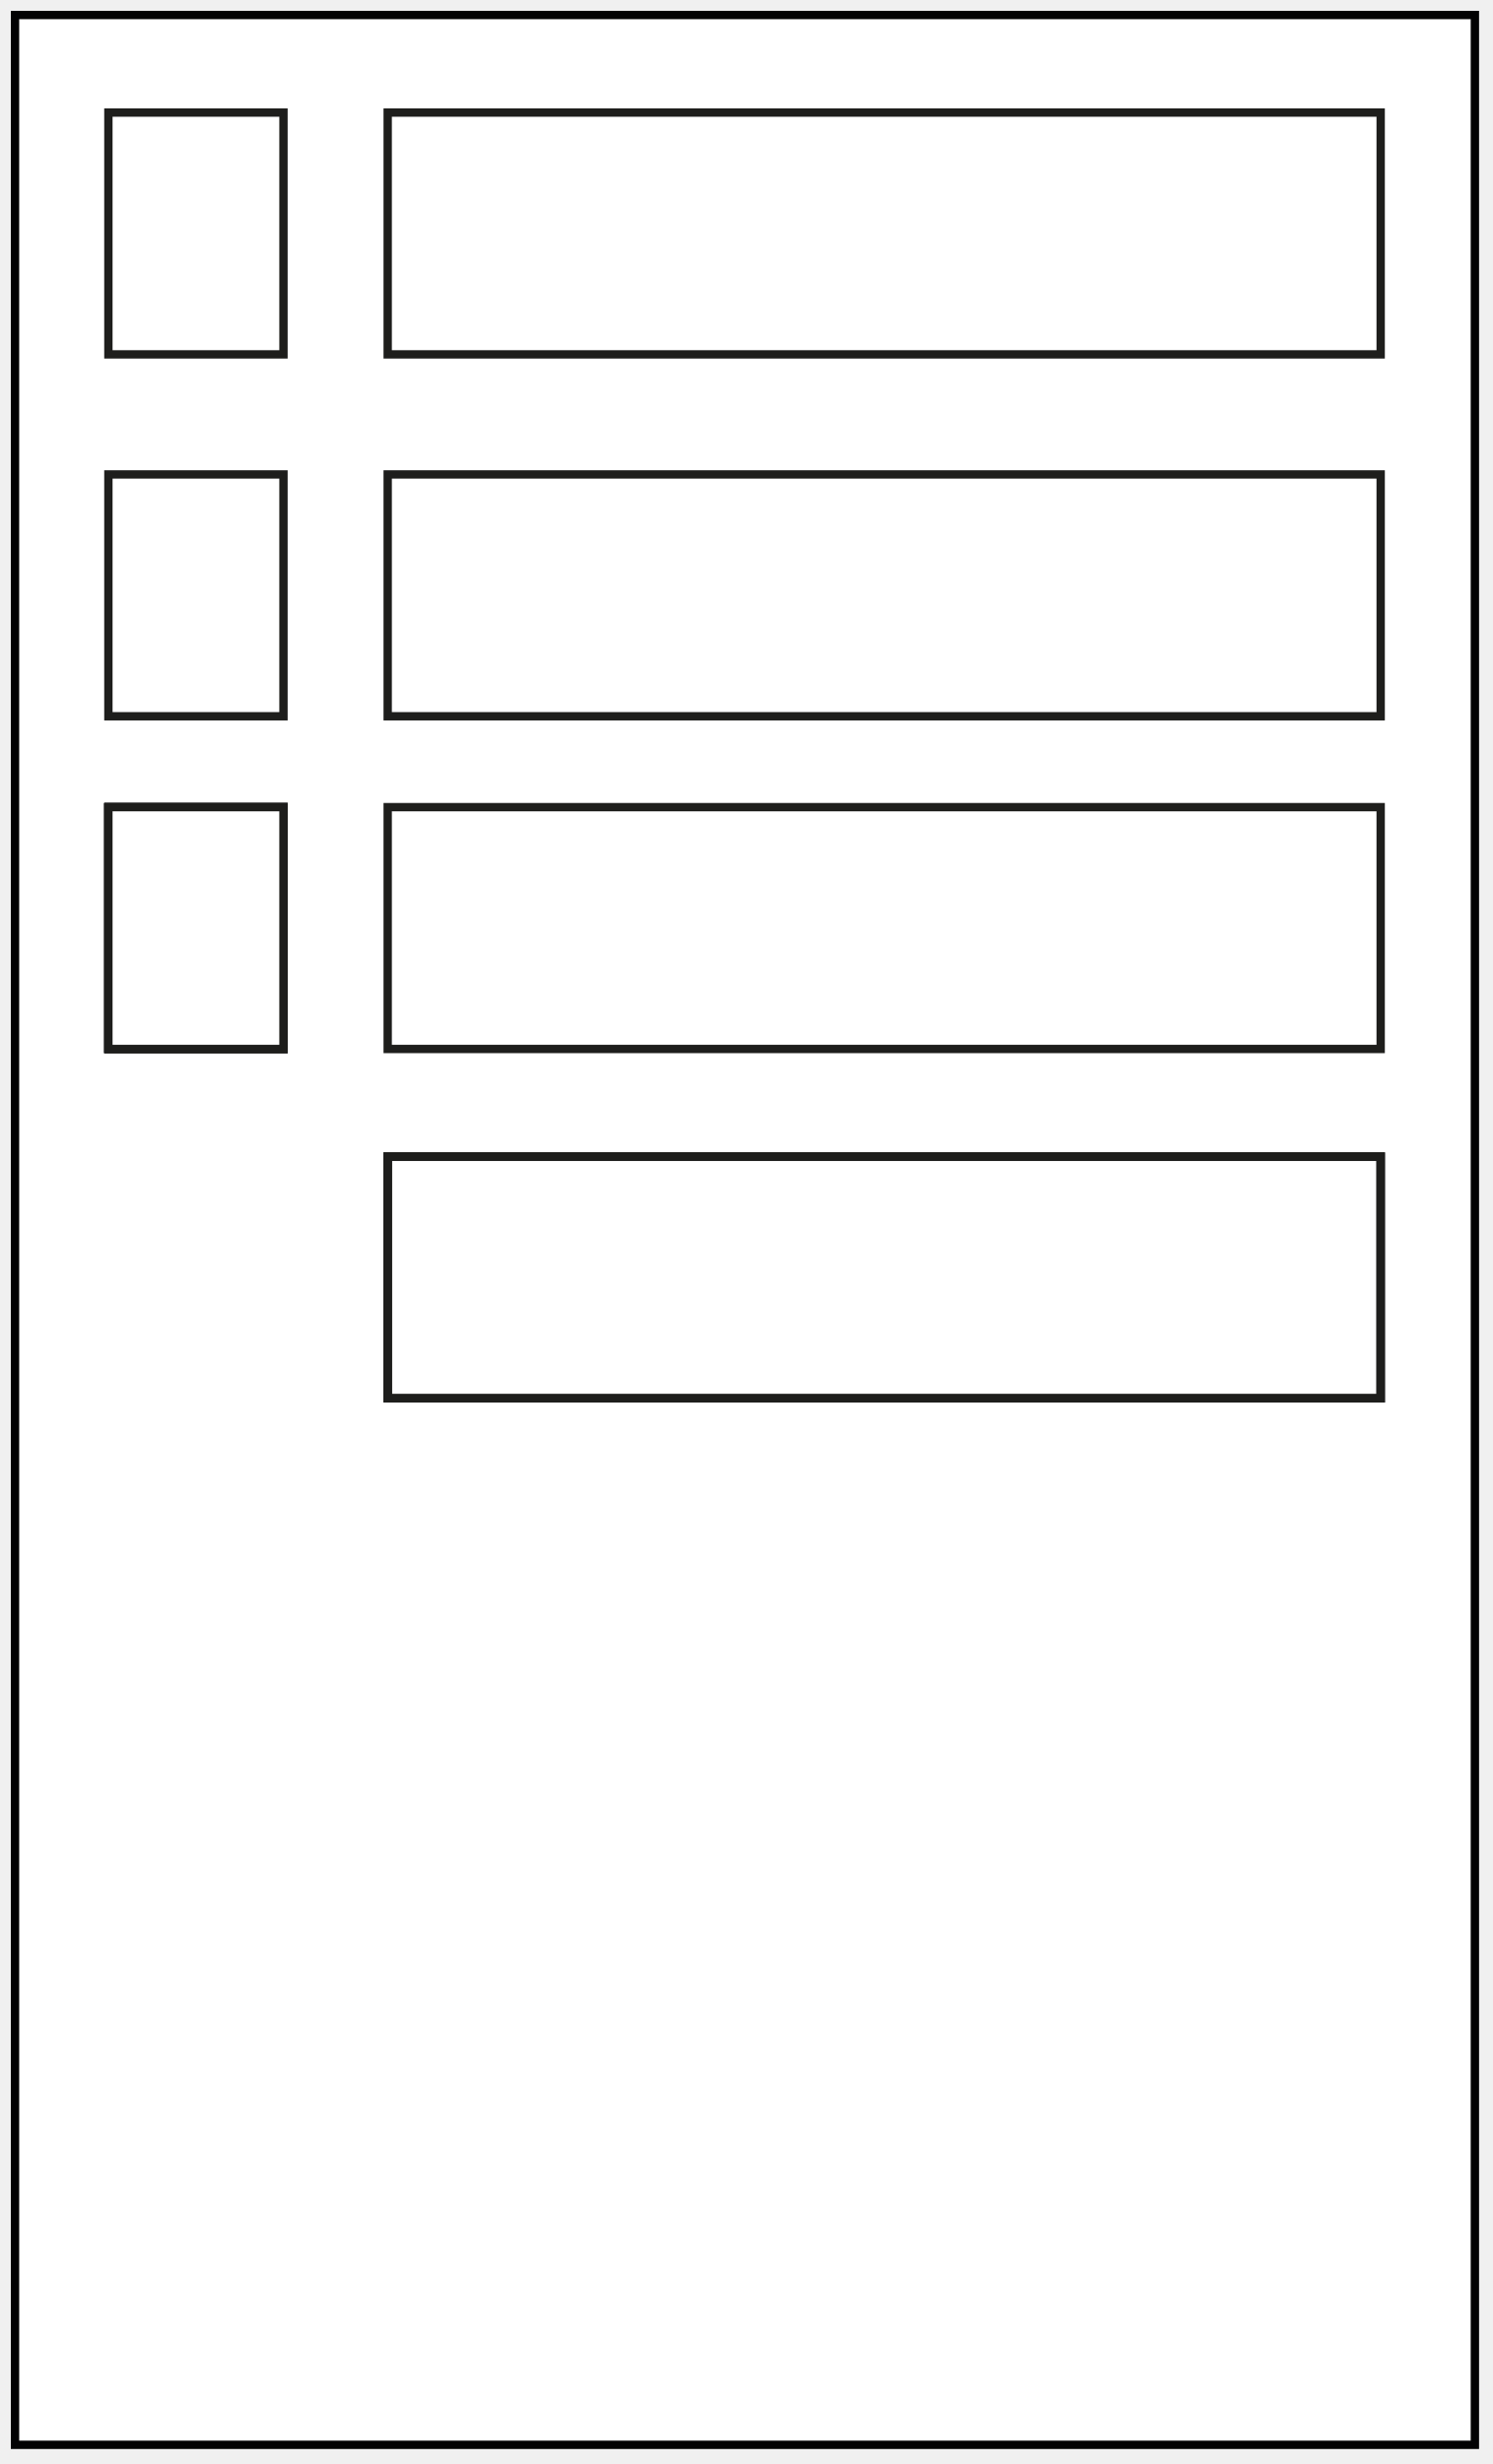
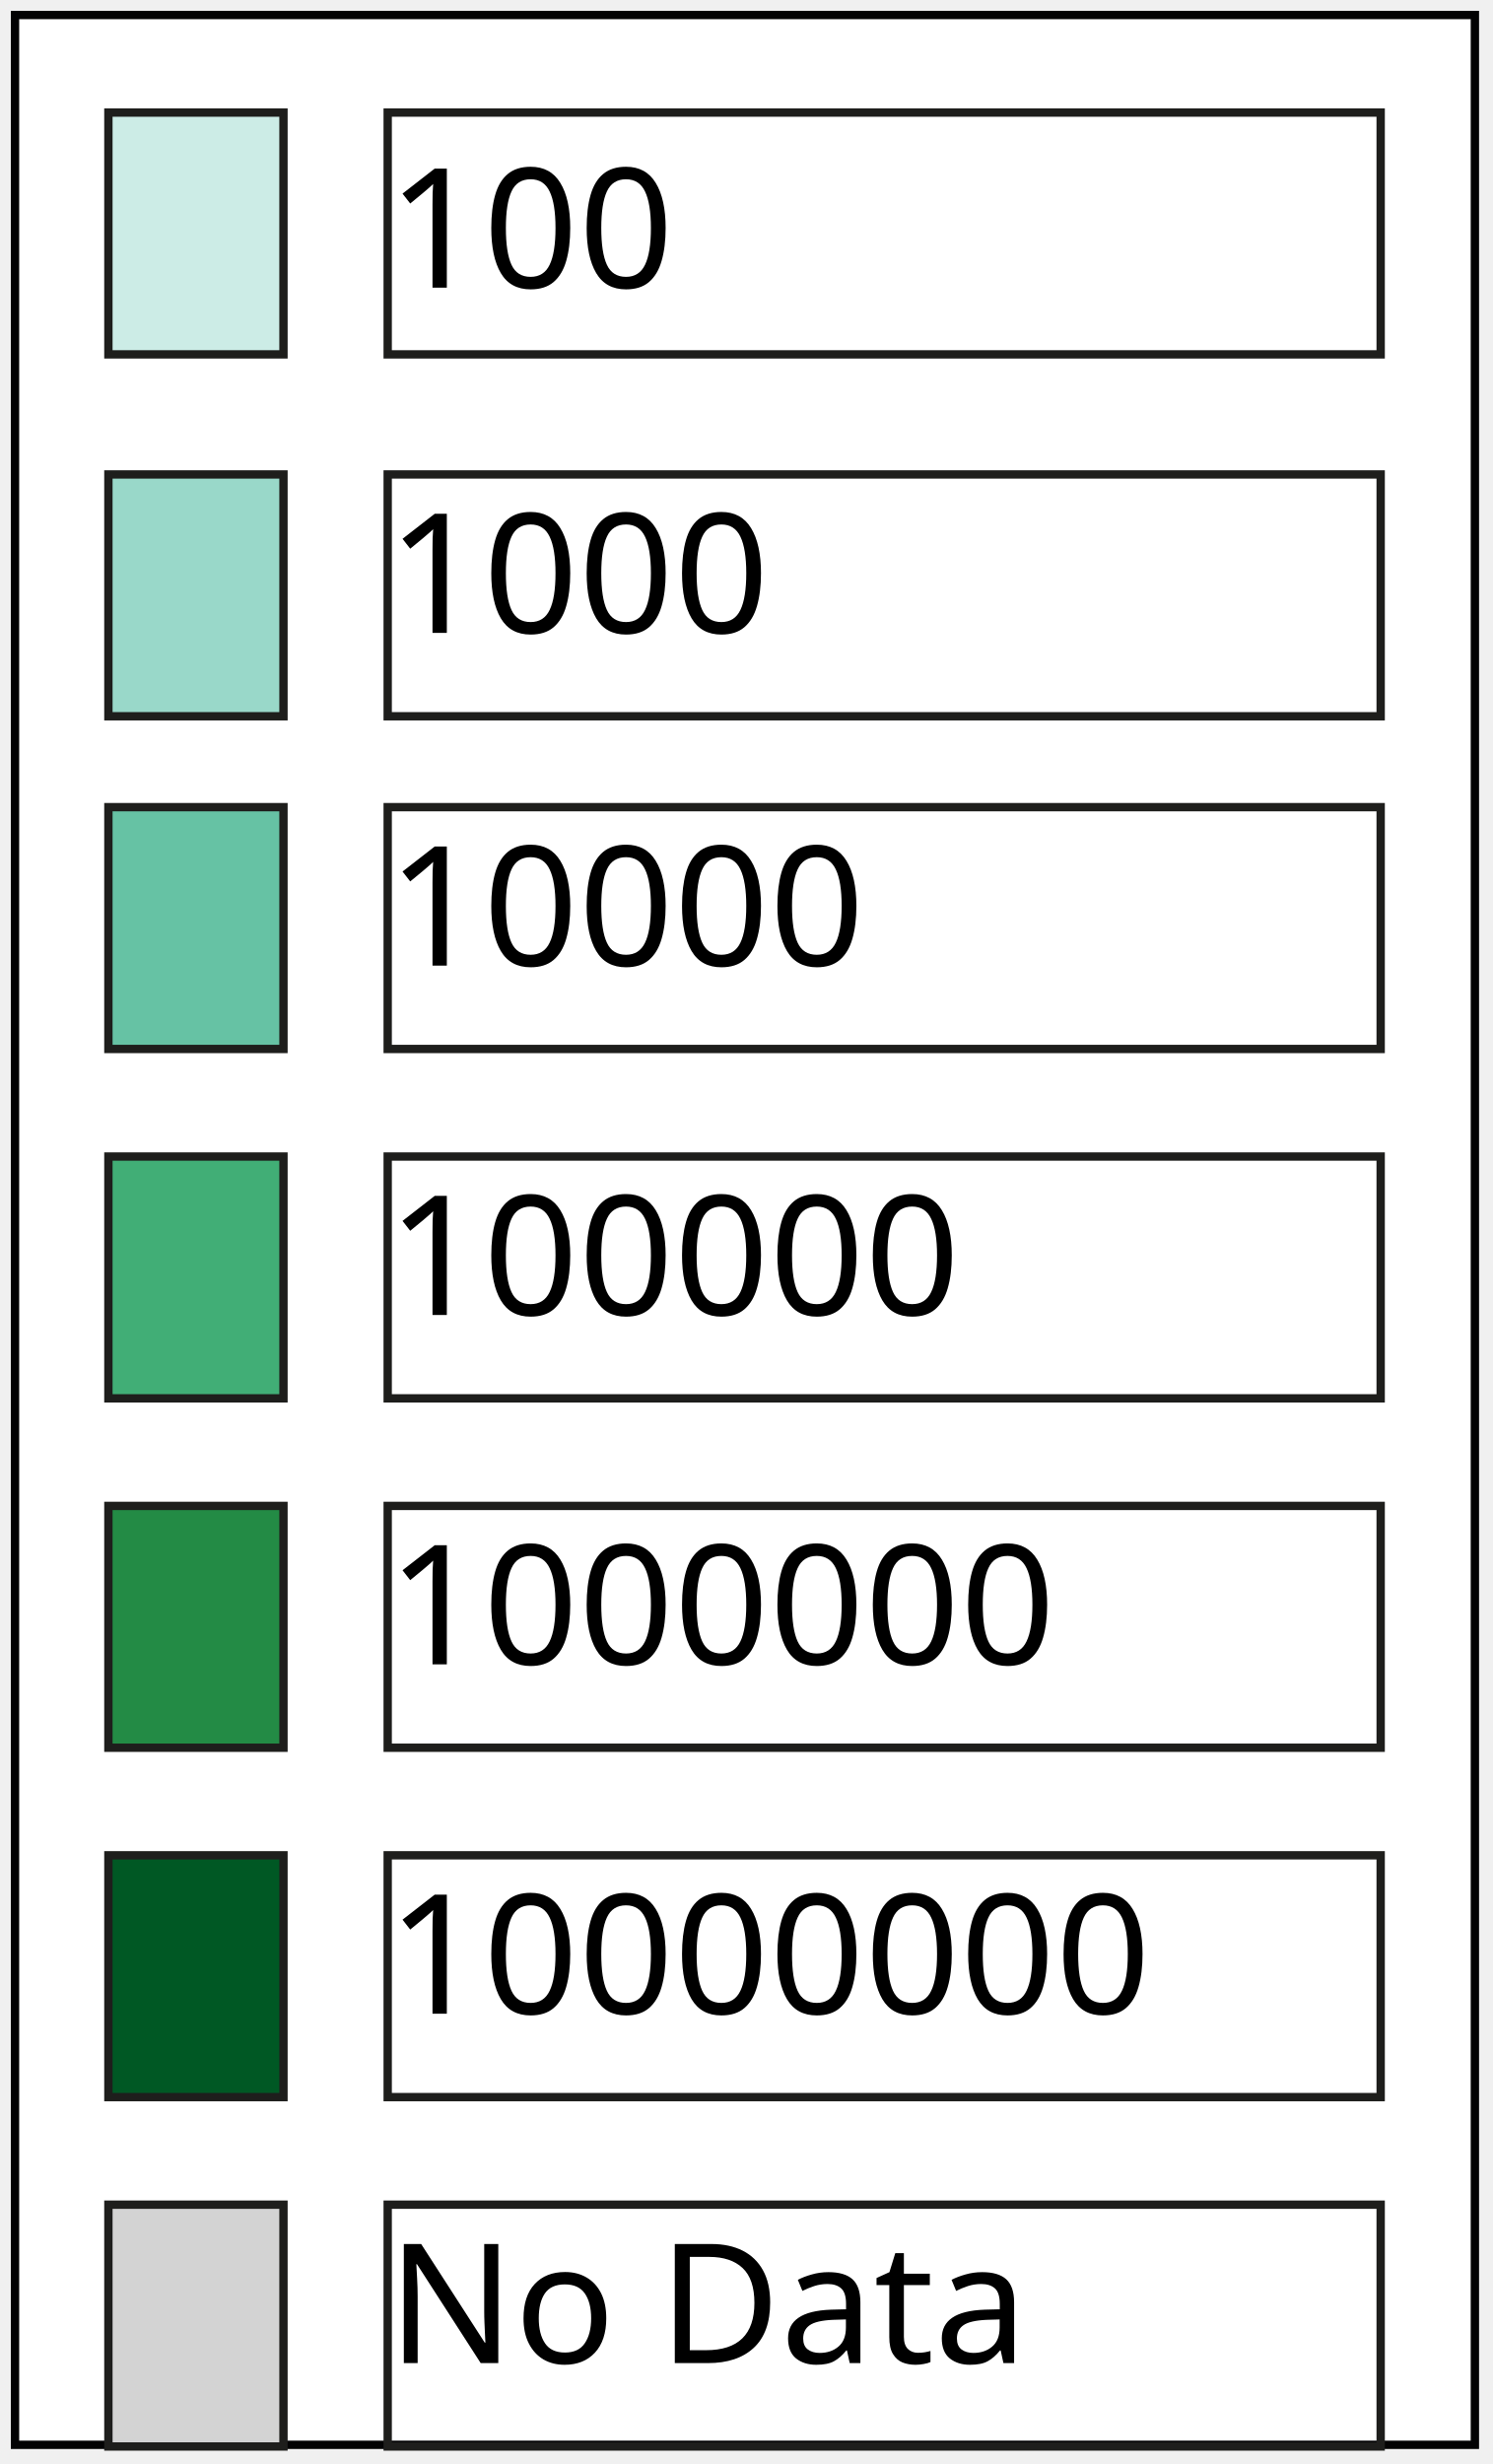
<svg xmlns="http://www.w3.org/2000/svg" version="1.1" id="Laag_1" x="0px" y="0px" viewBox="0 0 179 295.5" style="enable-background:new 0 0 179 295.5;" xml:space="preserve">
  <style type="text/css">
	.st0{fill:#FFFFFF;stroke:#020203;stroke-miterlimit:10;}
	.st1{fill:#FFFFFF;stroke:#1E1E1C;stroke-miterlimit:10;}
	.st2{fill:none;stroke:#1E1E1C;stroke-miterlimit:10;}
</style>
  <rect id="canvas" x="1.8" y="1.8" class="st0" width="175.1" height="291.4" />
-   <rect id="kleur1" x="13" y="13.5" class="st1" width="21" height="29" />
-   <rect id="kleur2" x="13" y="56.9" class="st1" width="21" height="29" />
-   <rect id="kleur3" x="13" y="96.8" class="st1" width="21" height="29" />
-   <rect id="kleur4" x="13" y="96.8" class="st1" width="21" height="29" />
-   <rect id="kleur5" x="13" y="96.8" class="st1" width="21" height="29" />
-   <rect id="kleur6" x="13" y="96.8" class="st1" width="21" height="29" />
+   <rect id="kleur1" x="13" y="13.5" class="st1" width="21" height="29" style="fill:#ccece6" />
+   <rect id="kleur2" x="13" y="56.9" class="st1" width="21" height="29" style="fill:#99d8c9" />
+   <rect id="kleur3" x="13" y="96.8" class="st1" width="21" height="29" style="fill:#66c2a4" />
+   <rect id="kleur4" x="13" y="138.7" class="st1" width="21" height="29" style="fill:#41ae76" />
+   <rect id="kleur5" x="13" y="180.6" class="st1" width="21" height="29" style="fill:#238b45" />
+   <rect id="kleur6" x="13" y="222.5" class="st1" width="21" height="29" style="fill:#005824" />
+   <rect id="kleur7" x="13" y="264.4" class="st1" width="21" height="29" style="fill:#d3d3d3" />
  <rect id="tekst1" x="46.5" y="13.5" class="st2" width="119.1" height="29" />
+   <text x="46.5" y="34.5" font-family="Verdana" font-size="20" fill="black">100</text>
  <rect id="tekst2" x="46.5" y="56.9" class="st2" width="119.1" height="29" />
+   <text x="46.5" y="75.9" font-family="Verdana" font-size="20" fill="black">1000</text>
  <rect id="tekst3" x="46.5" y="96.8" class="st2" width="119.1" height="29" />
+   <text x="46.5" y="115.8" font-family="Verdana" font-size="20" fill="black">10000</text>
  <rect id="tekst4" x="46.5" y="138.7" class="st2" width="119.1" height="29" />
-   <rect id="tekst5" x="46.5" y="138.7" class="st2" width="119.1" height="29" />
-   <rect id="tekst6" x="46.5" y="138.7" class="st2" width="119.1" height="29" />
+   <text x="46.5" y="157.7" font-family="Verdana" font-size="20" fill="black">100000</text>
+   <rect id="tekst5" x="46.5" y="180.6" class="st2" width="119.1" height="29" />
+   <text x="46.5" y="199.6" font-family="Verdana" font-size="20" fill="black">1000000</text>
+   <rect id="tekst6" x="46.5" y="222.5" class="st2" width="119.1" height="29" />
+   <text x="46.5" y="241.5" font-family="Verdana" font-size="20" fill="black">10000000</text>
+   <rect id="tekst7" x="46.5" y="264.4" class="st2" width="119.1" height="29" />
+   <text x="46.5" y="283.4" font-family="Verdana" font-size="20" fill="black">No Data</text>
</svg>
